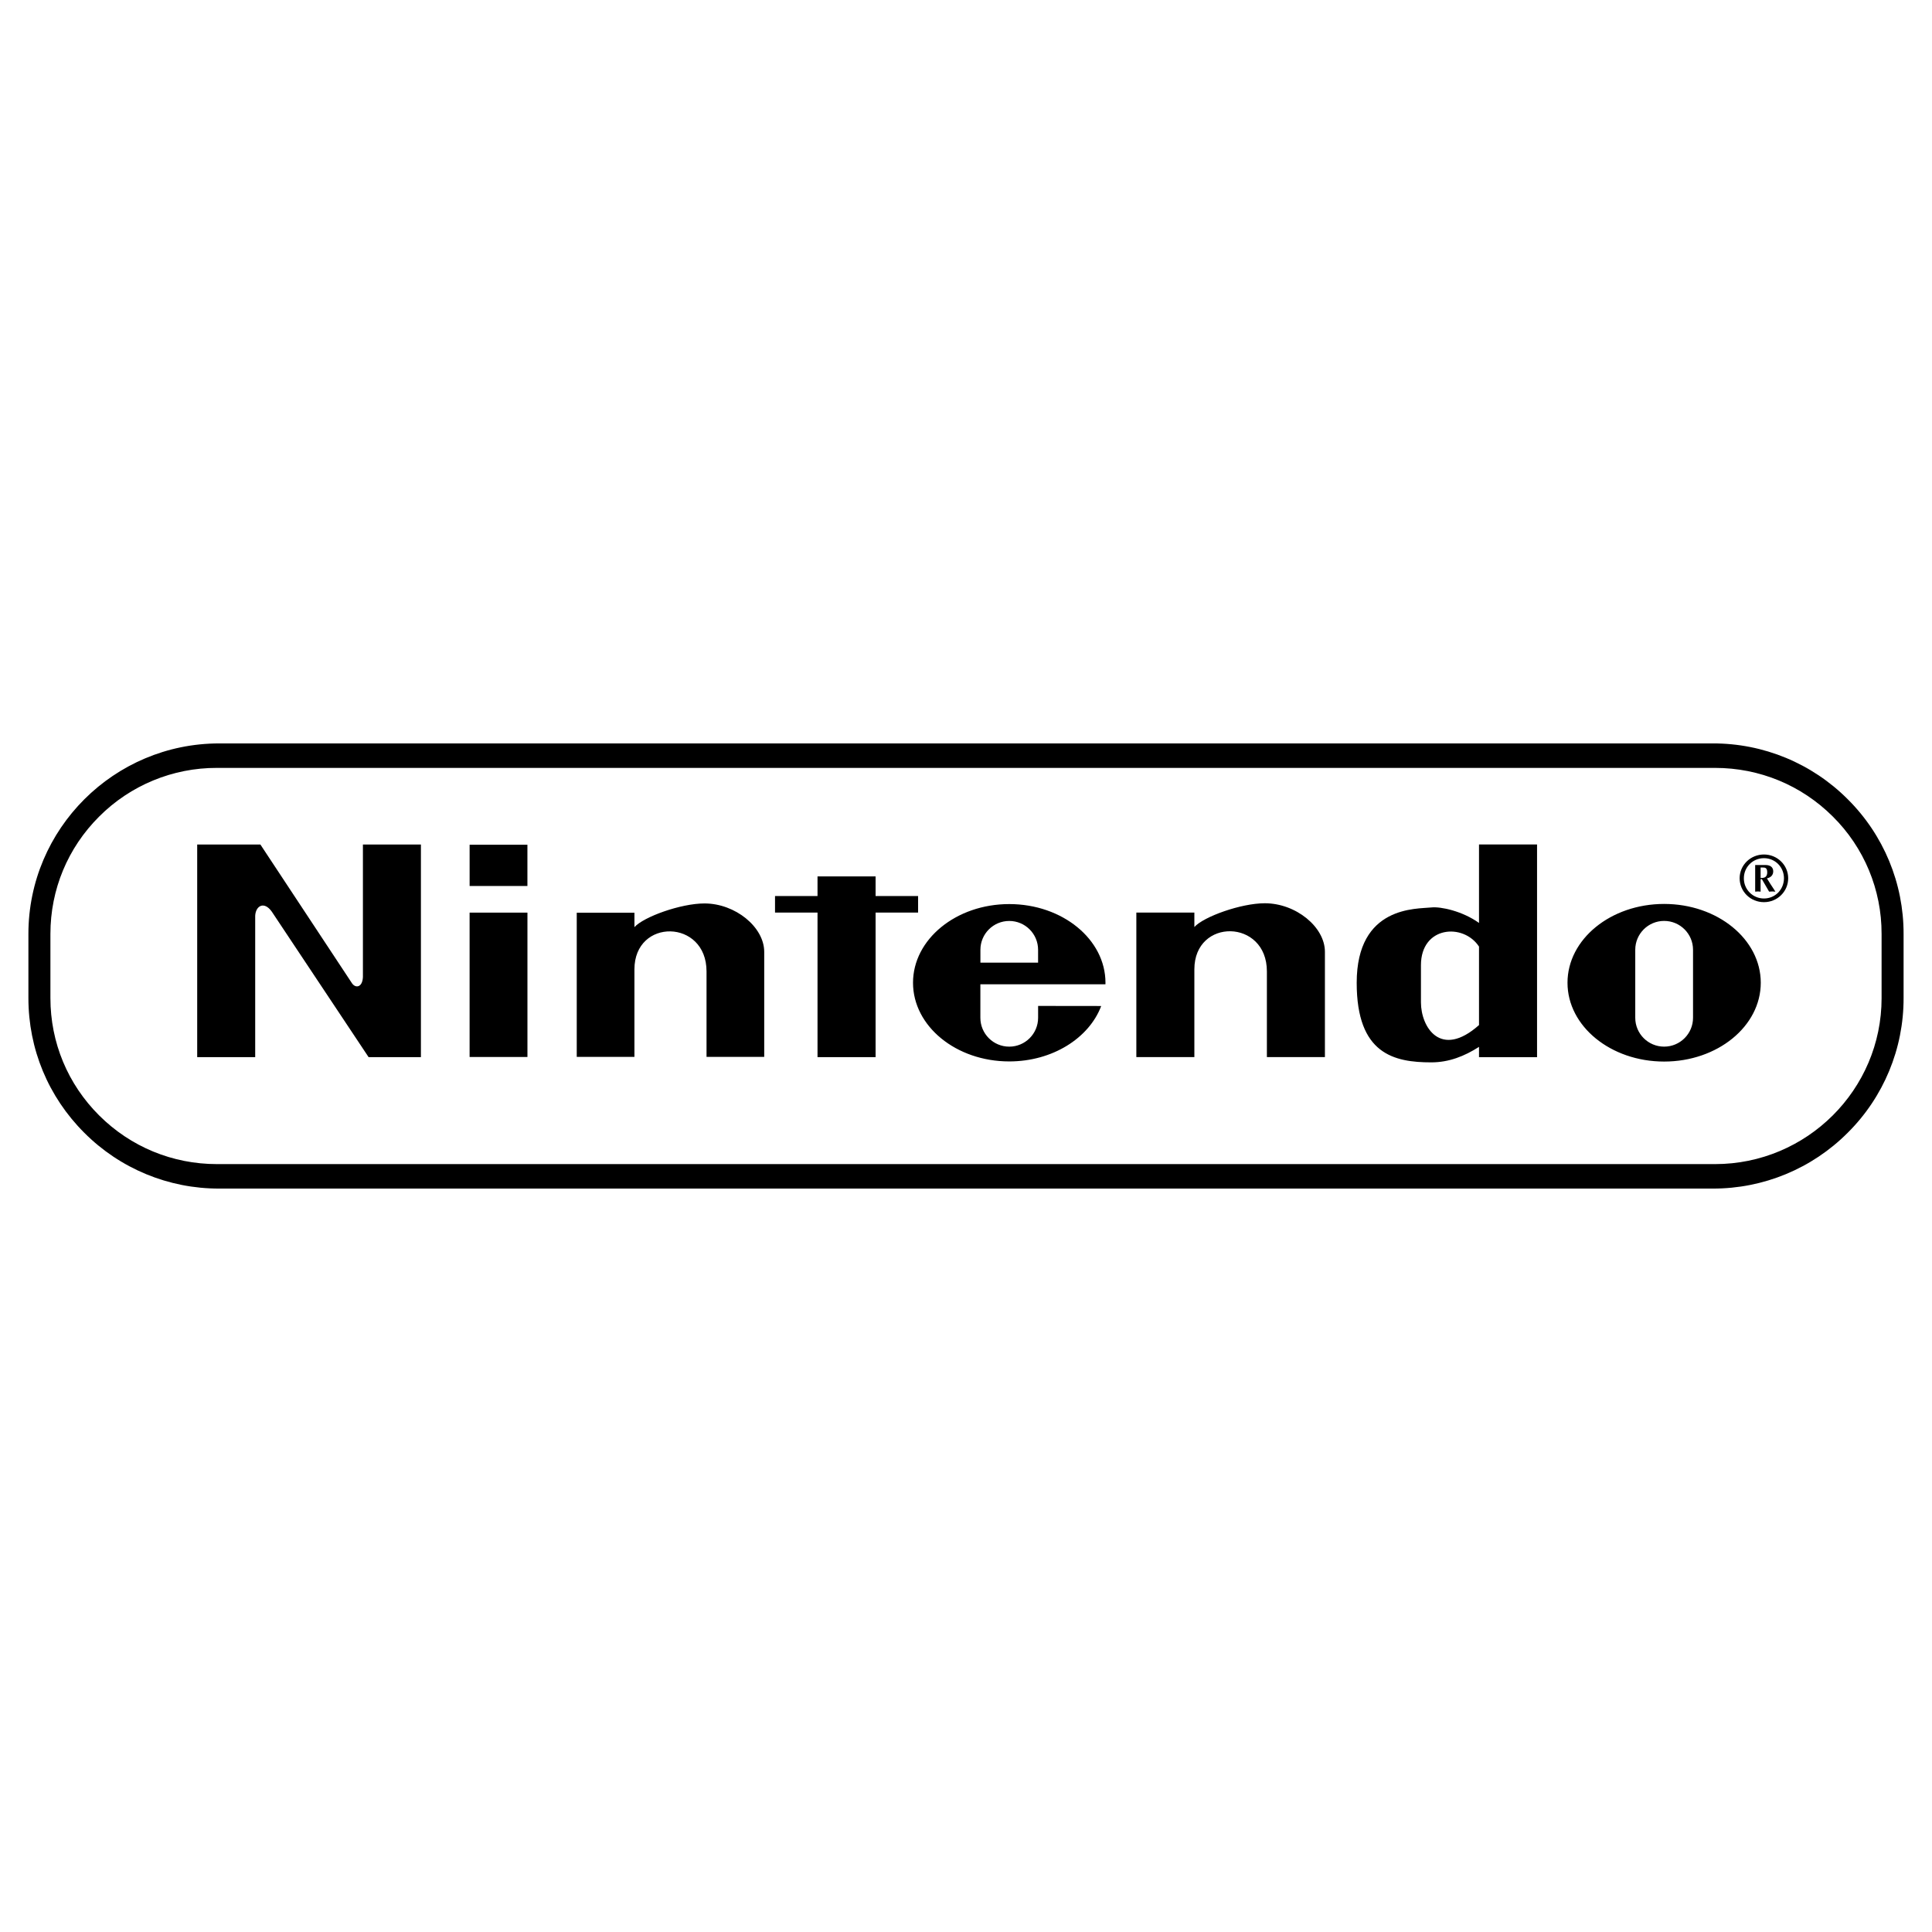
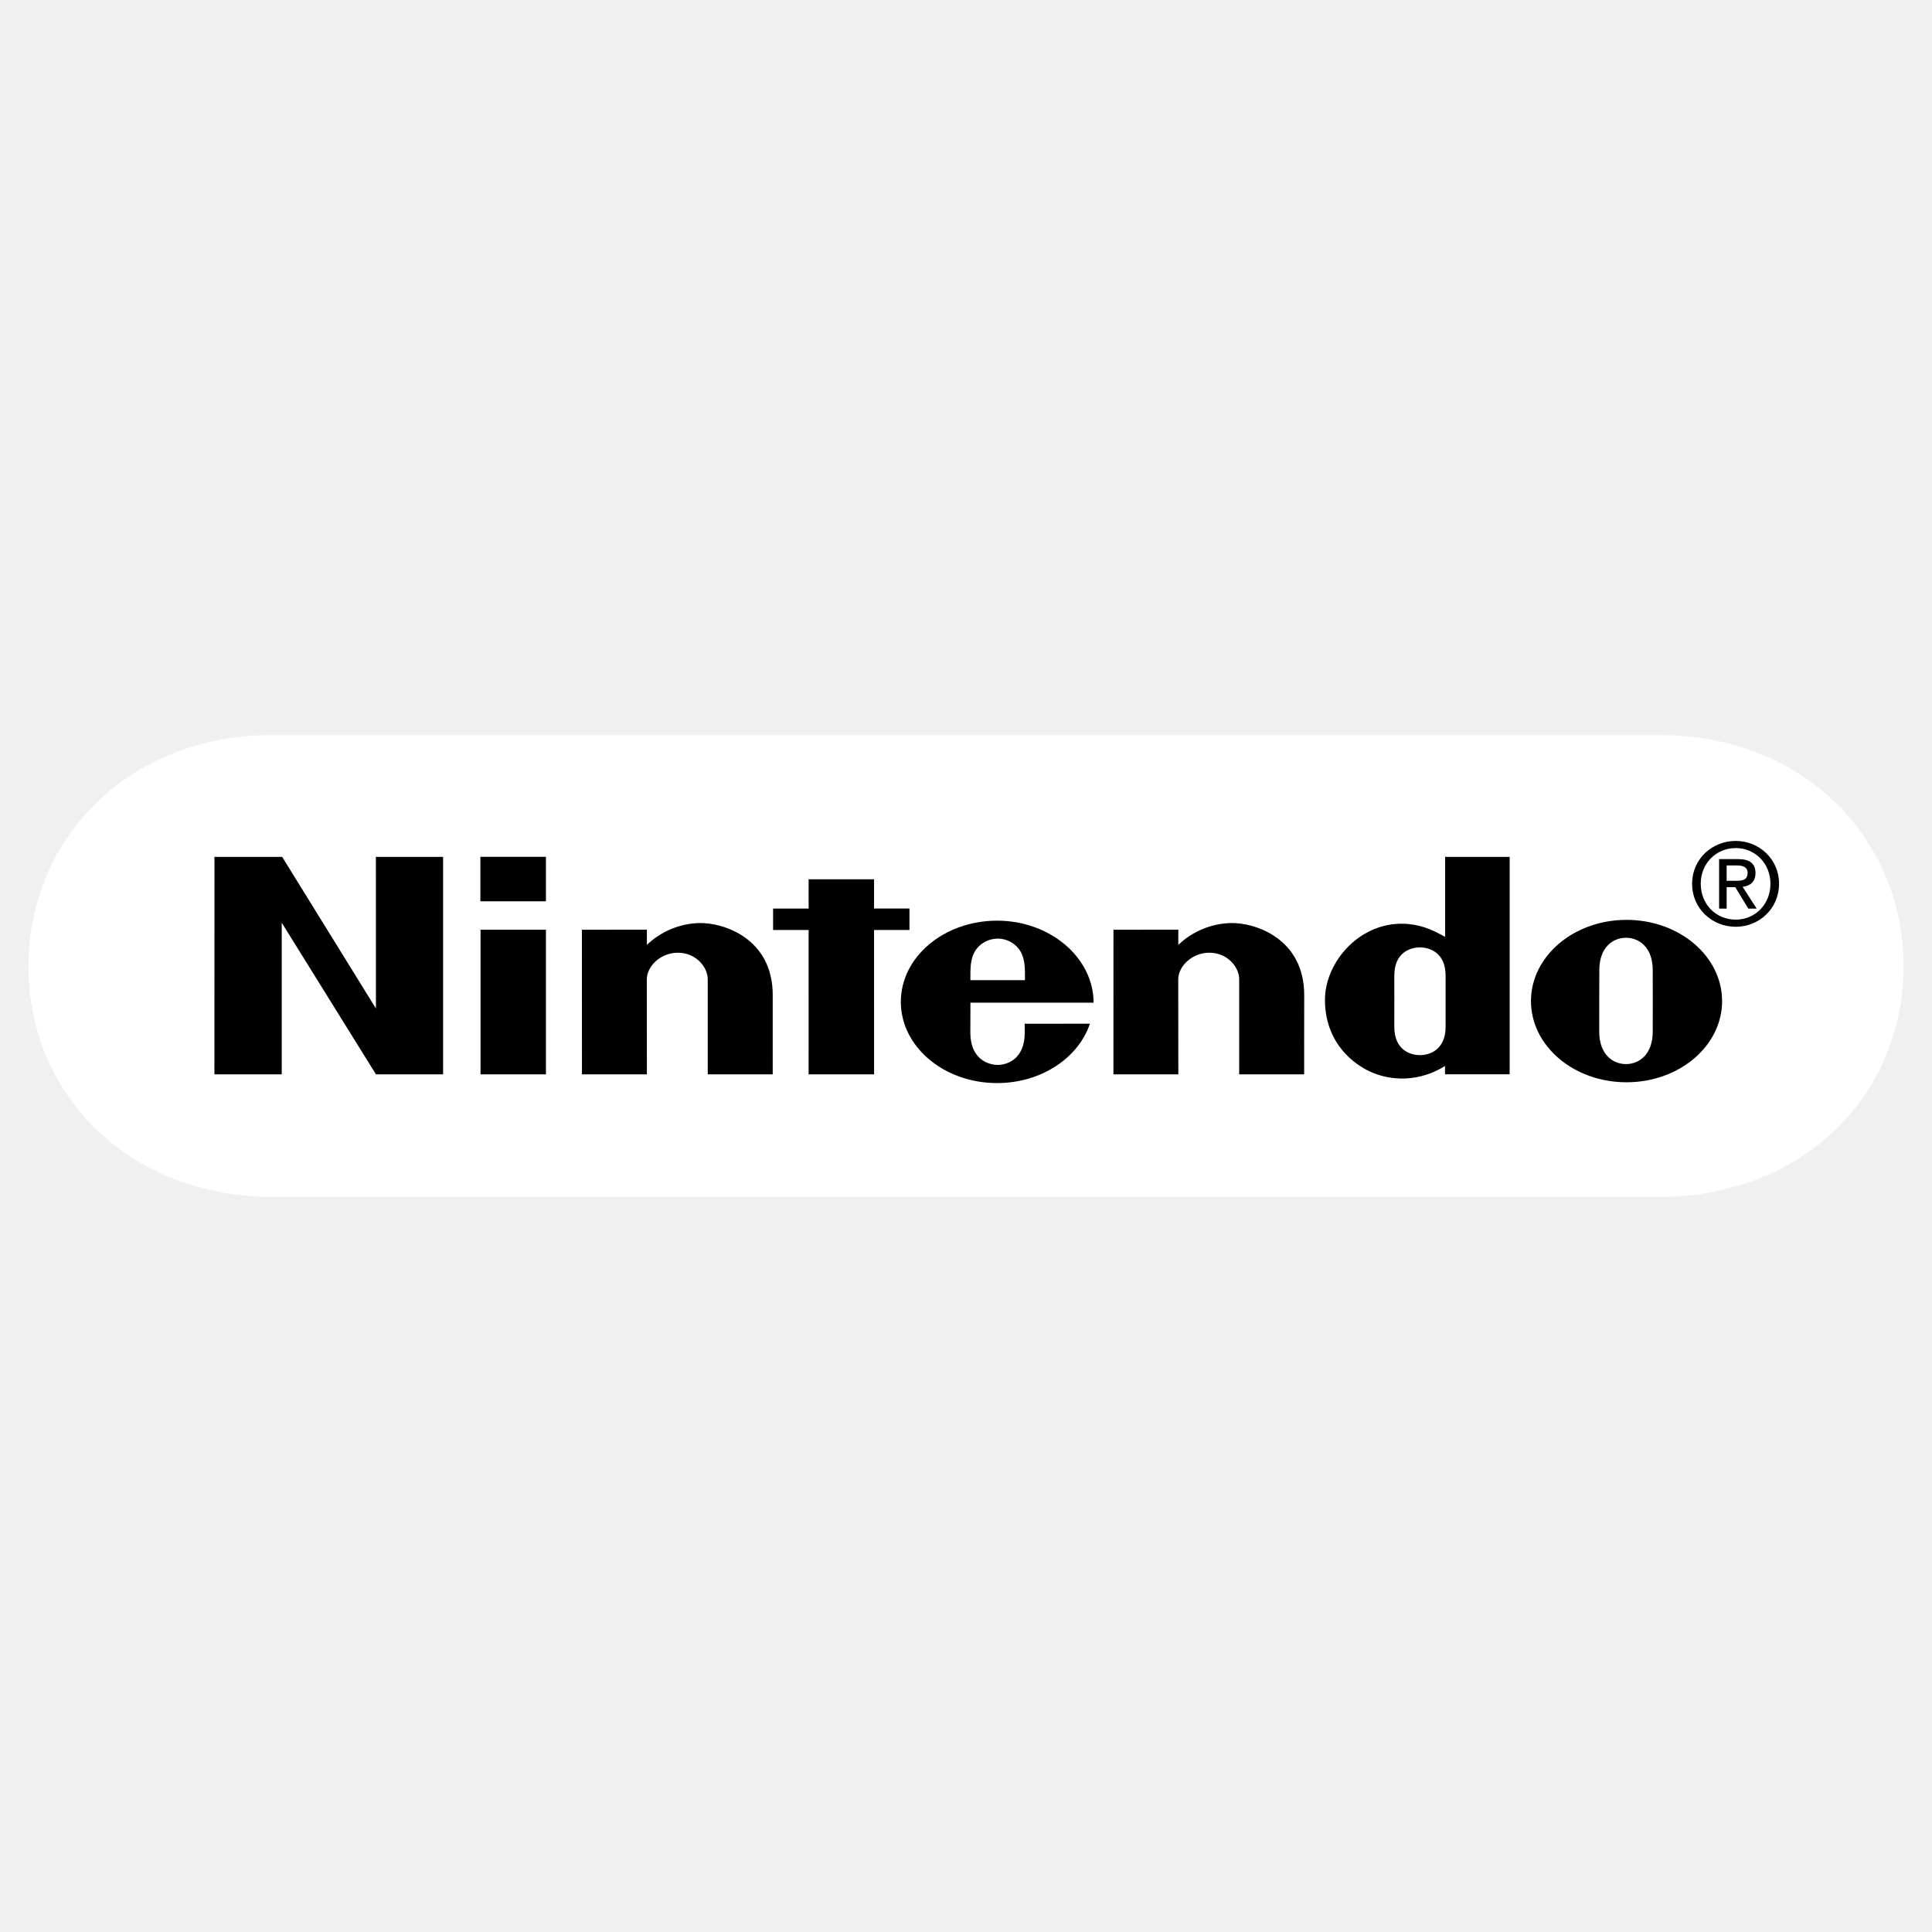
<svg xmlns="http://www.w3.org/2000/svg" width="2500" height="2500" viewBox="0 0 192.756 192.756">
  <g fill-rule="evenodd" clip-rule="evenodd">
-     <path fill="#fff" d="M0 0h192.756v192.756H0V0z" />
-     <path d="M184.346 79.738a18.93 18.93 0 0 0-13.463-5.567H21.873c-10.498 0-19.039 8.526-19.039 19.008v6.399c0 5.076 1.98 9.85 5.576 13.439a18.926 18.926 0 0 0 13.462 5.567h149.01a18.93 18.93 0 0 0 13.463-5.567 18.866 18.866 0 0 0 5.576-13.439v-6.399a18.868 18.868 0 0 0-5.575-13.441zm3.381 19.844c0 9.131-7.455 16.561-16.617 16.561H21.646c-4.438 0-8.61-1.723-11.749-4.851s-4.867-7.286-4.867-11.71v-6.408c0-4.423 1.729-8.583 4.867-11.71a16.536 16.536 0 0 1 11.749-4.851h149.463c4.438 0 8.611 1.723 11.75 4.851a16.421 16.421 0 0 1 4.867 11.71v6.408h.001z" />
-     <path d="M52.62 88.394V84.28h-5.766v4.114h5.766zM52.623 105.455V91.054h-5.771v14.401h5.771zM36.208 97.49V84.256h5.787v21.217h-5.219L27.114 90.95c-.775-1.082-1.602-.566-1.653.412v14.11h-5.787V84.256h6.304l9.146 13.853c.36.514 1.032.412 1.084-.619zM57.542 91.062v14.384h5.755v-8.733c0-5.137 7.194-5.034 7.194.205v8.528h5.755V94.967c0-2.466-2.878-4.83-5.96-4.83-2.364 0-6.063 1.335-6.988 2.363v-1.438h-5.756zM113.373 91.045v14.421h5.789V96.71c0-5.15 7.236-5.047 7.236.206v8.55h5.789V94.959c0-2.472-2.895-4.841-5.996-4.841-2.377 0-6.098 1.339-7.029 2.37v-1.442h-5.789v-.001zM81.564 105.473V91.047h-4.24v-1.649h4.24V87.44h5.794v1.958h4.241v1.649h-4.241v14.426h-5.794zM175.99 85.253c-1.346 0-2.426 1.062-2.426 2.368 0 1.327 1.08 2.388 2.426 2.388 1.338 0 2.418-1.061 2.418-2.388 0-1.307-1.08-2.368-2.418-2.368zm0 4.389a1.997 1.997 0 0 1-2.004-2.021c0-1.1.877-2.001 2.004-2.001s1.996.901 1.996 2.001c0 1.12-.869 2.021-1.996 2.021z" />
-     <path d="M176.977 88.714c-.236-.357-.473-.709-.689-1.08.383-.08.627-.325.627-.702 0-.397-.279-.629-.766-.629h-1.035v2.657c.09-.007.18-.02.271-.02.09 0 .18.013.27.02v-1.246h.127l.723 1.246c.104-.007.207-.02.312-.02.104 0 .209.013.312.02l-.152-.246zm-1.321-1.122v-1.041h.215c.223 0 .445.02.445.484 0 .405-.207.59-.66.557zM166.031 90.186c-5.324 0-9.641 3.52-9.641 7.863s4.316 7.863 9.641 7.863 9.641-3.521 9.641-7.863-4.317-7.863-9.641-7.863zm2.883 11.358c0 1.591-1.291 2.879-2.883 2.879s-2.881-1.288-2.881-2.879v-6.785c0-1.59 1.289-2.879 2.881-2.879s2.883 1.289 2.883 2.879v6.785zM110.291 98.201c.002-.051.002-.102.002-.152 0-4.335-4.299-7.849-9.6-7.849-5.302 0-9.601 3.514-9.601 7.849s4.298 7.85 9.601 7.85c4.312 0 7.963-2.327 9.174-5.529l-6.295-.008v1.182a2.879 2.879 0 0 1-5.76 0v-3.342h12.479v-.001zm-12.475-3.44a2.876 2.876 0 1 1 5.754 0v1.285h-5.754v-1.285zM147.561 84.251v7.831c-1.654-1.185-3.826-1.648-4.758-1.545-1.441.16-7.445-.206-7.445 7.521 0 7.109 3.723 7.934 7.445 7.934 1.76 0 3.311-.618 4.758-1.545v1.029h5.791V84.251h-5.791zm0 18.021c-3.828 3.4-5.793.206-5.793-2.267v-3.709c0-3.916 4.24-4.225 5.793-1.855v7.831z" />
+     <path fill="transparent" d="M0 0h192.756v192.756H0V0z" />
+     <path d="M27.305 119.422c-14.669-.004-24.47-10.398-24.47-23.002 0-12.605 9.826-23.119 24.449-23.086h138.189c14.623-.033 24.449 10.481 24.449 23.086 0 12.604-9.803 22.998-24.473 23.002H27.305z" fill="#fff" />
+     <path d="M27.351 79.005c-11.613.02-18.743 7.783-18.743 17.384 0 9.6 7.084 17.424 18.743 17.381h138.052c11.658.043 18.746-7.781 18.746-17.381 0-9.601-7.131-17.363-18.746-17.384H27.351z" fill="#fff" />
+     <path d="M21.396 85.491h6.756l9.355 15.128-.005-15.128h6.705v21.698h-6.696L28.109 92.06v15.129h-6.716l.003-21.698zM80.674 87.725h6.53v2.919h3.533v2.143h-3.533l.004 14.402h-6.534l.003-14.402h-3.546v-2.141h3.548l-.005-2.921zM47.943 92.761h6.525v14.428h-6.525V92.761zM47.929 85.487h6.539v4.436h-6.539v-4.436zM164.898 99.859s-.004 2.178-.004 3.055c0 2.299-1.357 3.25-2.668 3.25-1.305 0-2.672-.951-2.672-3.25 0-.877.004-3.109.004-3.109s.006-2.133.006-3.01c0-2.29 1.361-3.232 2.662-3.232s2.668.942 2.668 3.232c0 .877 0 2.492.004 3.074v-.01zm-2.621-8.084c-5.264 0-9.531 3.628-9.531 8.104 0 4.473 4.268 8.1 9.531 8.1 5.27 0 9.537-3.627 9.537-8.1 0-4.476-4.267-8.104-9.537-8.104zM144.18 85.491h6.439v21.694h-6.449l-.004-.83c-2.494 1.566-5.316 1.562-7.512.541-.588-.275-4.463-2.135-4.463-7.152 0-3.812 3.596-7.969 8.295-7.557 1.549.138 2.648.702 3.693 1.287l.001-7.983zm.047 14.411v-2.578c0-2.232-1.539-2.8-2.555-2.8-1.041 0-2.561.568-2.561 2.8 0 .736.004 2.572.004 2.572s-.004 1.795-.004 2.564c0 2.23 1.52 2.812 2.561 2.812 1.016 0 2.555-.582 2.555-2.812v-2.558zM69.741 92.094c2.438-.067 7.39 1.53 7.354 7.244-.007 1.012-.002 7.848-.002 7.848h-6.482v-9.475c0-1.259-1.203-2.658-2.979-2.658-1.779 0-3.099 1.399-3.099 2.658l.007 9.475h-6.479l-.005-14.427 6.483-.005s-.007 1.162 0 1.516a7.872 7.872 0 0 1 5.202-2.176zM122.768 92.094c2.434-.067 7.385 1.53 7.354 7.244-.01 1.012-.006 7.848-.006 7.848h-6.482v-9.475c0-1.259-1.201-2.658-2.979-2.658s-3.102 1.399-3.102 2.658l.01 9.475h-6.477l.004-14.427 6.473-.005s-.01 1.162 0 1.516a7.869 7.869 0 0 1 5.205-2.176zM96.816 97.789c-.012-1.262.014-2.106.428-2.832.514-.888 1.451-1.311 2.299-1.315h-.004c.854.004 1.785.427 2.295 1.315.414.725.438 1.57.428 2.832h-5.446zm5.418 4.352s.006.064.006.877c0 2.639-1.736 3.227-2.697 3.227-.965 0-2.732-.588-2.732-3.227 0-.793.01-2.98.01-2.98s12.287.004 12.287 0c0-4.476-4.318-8.183-9.625-8.183-5.304 0-9.607 3.628-9.607 8.099 0 4.477 4.303 8.105 9.607 8.105 4.402 0 8.119-2.514 9.258-5.924l-6.507.006zM172.268 90.654h-.752v-4.941h1.885c1.164 0 1.744.431 1.744 1.404 0 .883-.555 1.268-1.283 1.361l1.404 2.176h-.836l-1.305-2.143h-.857v2.143zm.894-2.778c.635 0 1.197-.044 1.197-.804 0-.611-.555-.726-1.072-.726h-1.02v1.53h.895z" />
+     <path d="M168.82 88.17c0-2.458 1.996-4.271 4.352-4.271 2.336 0 4.326 1.814 4.326 4.271 0 2.483-1.99 4.295-4.326 4.295-2.356 0-4.352-1.811-4.352-4.295zm4.352 3.581c1.939 0 3.465-1.518 3.465-3.581 0-2.026-1.525-3.558-3.465-3.558-1.959 0-3.488 1.532-3.488 3.558 0 2.064 1.529 3.581 3.488 3.581z" />
  </g>
</svg>
